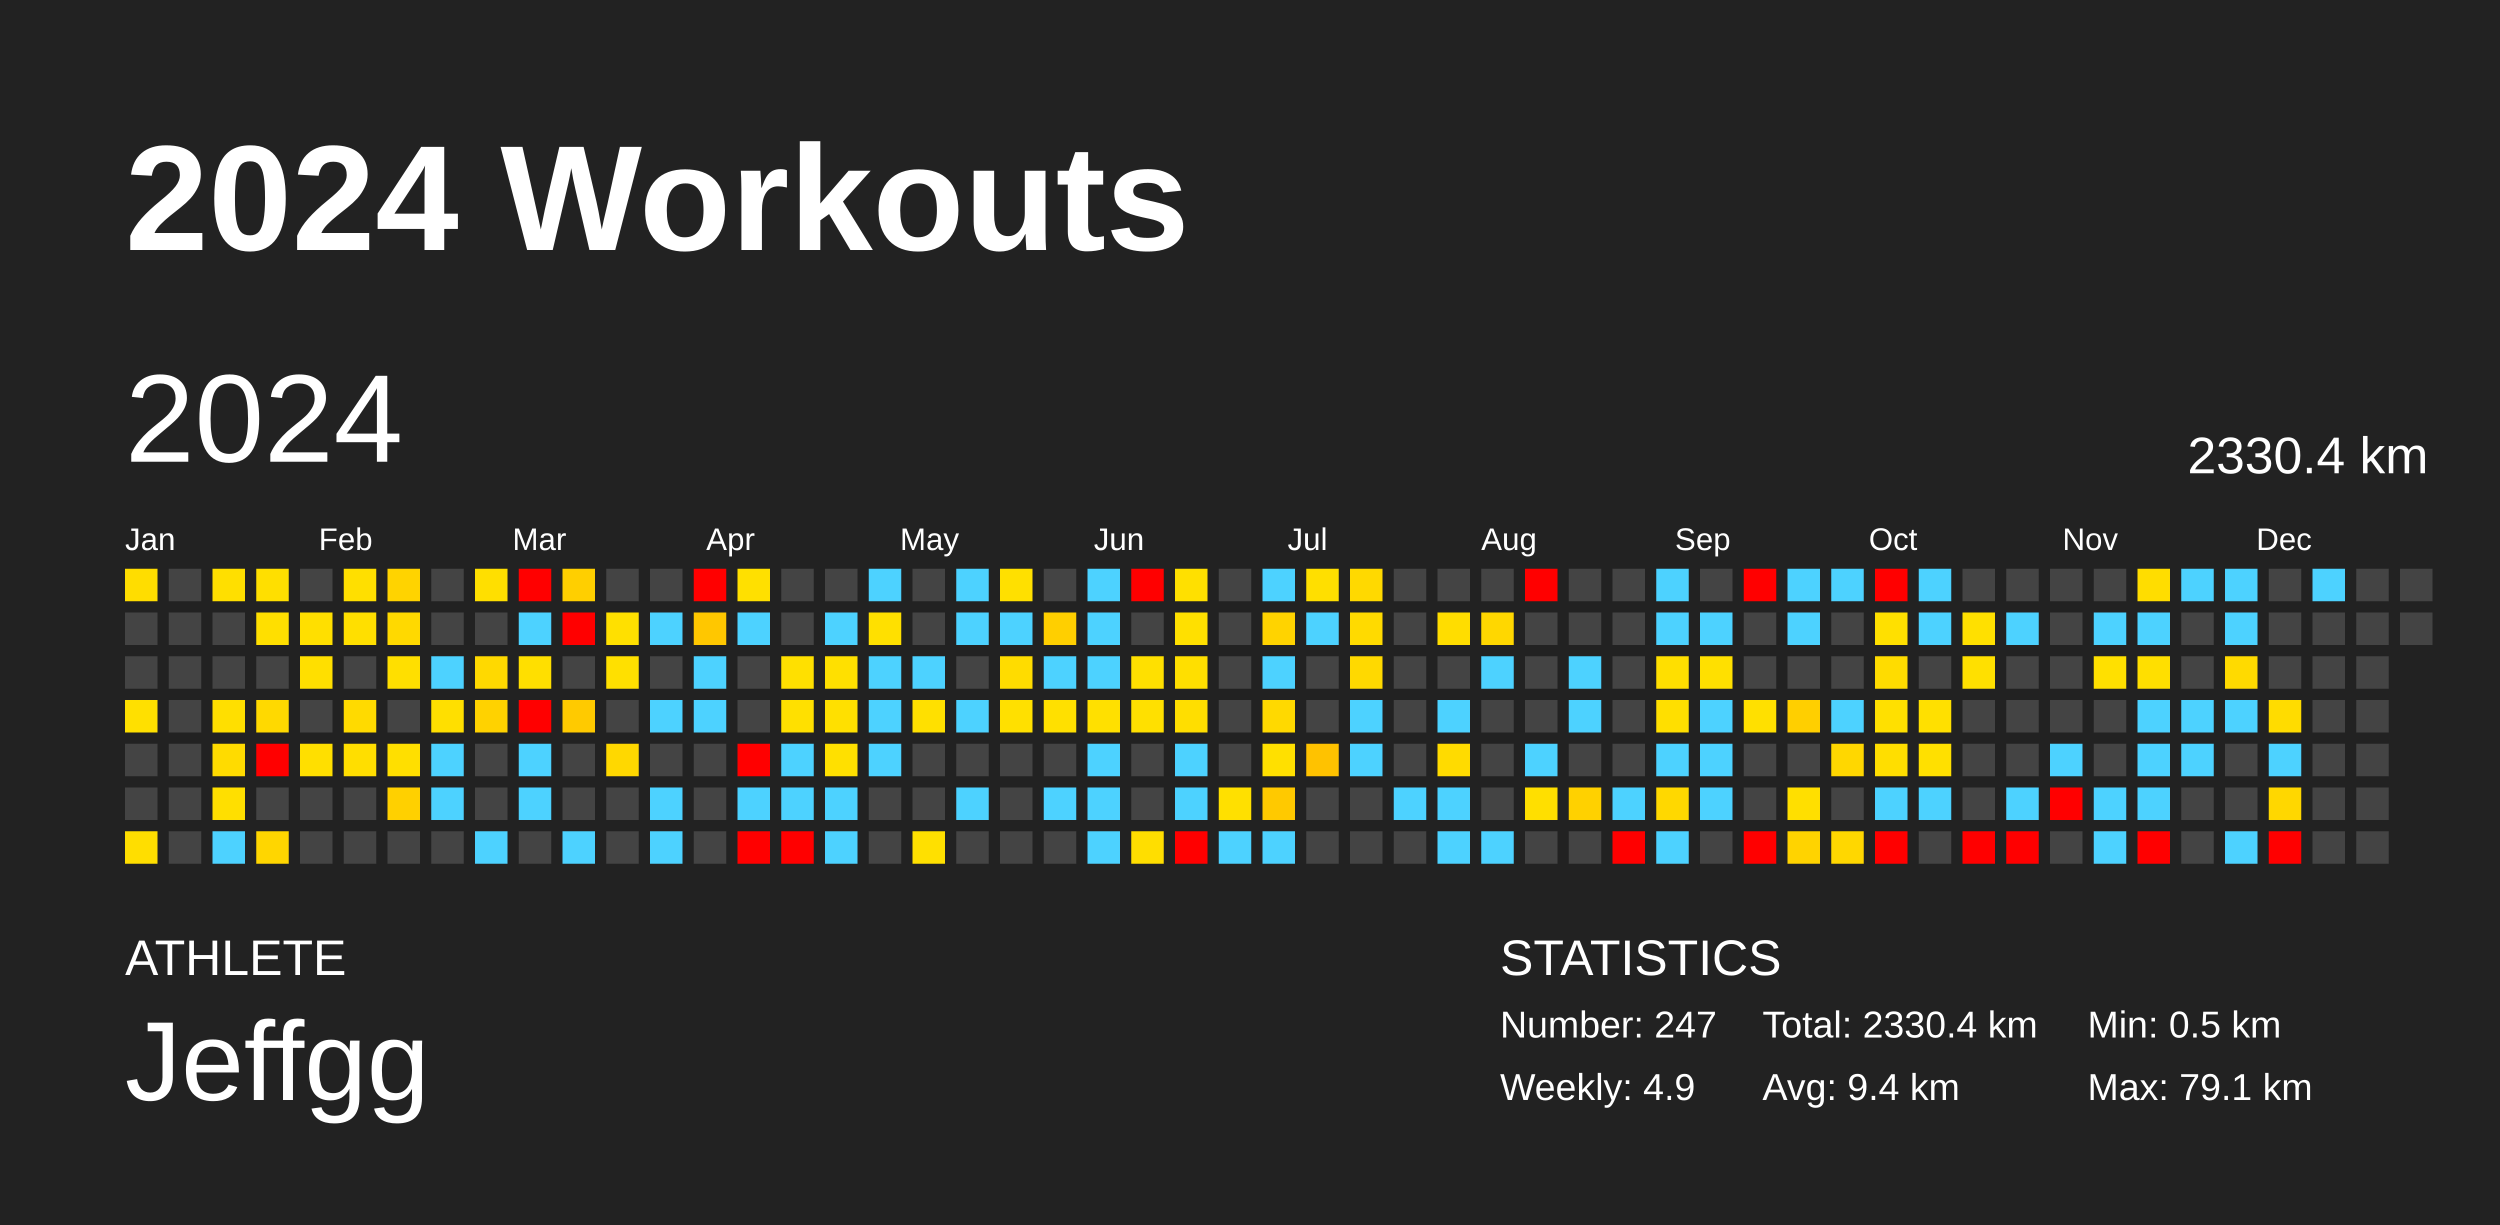
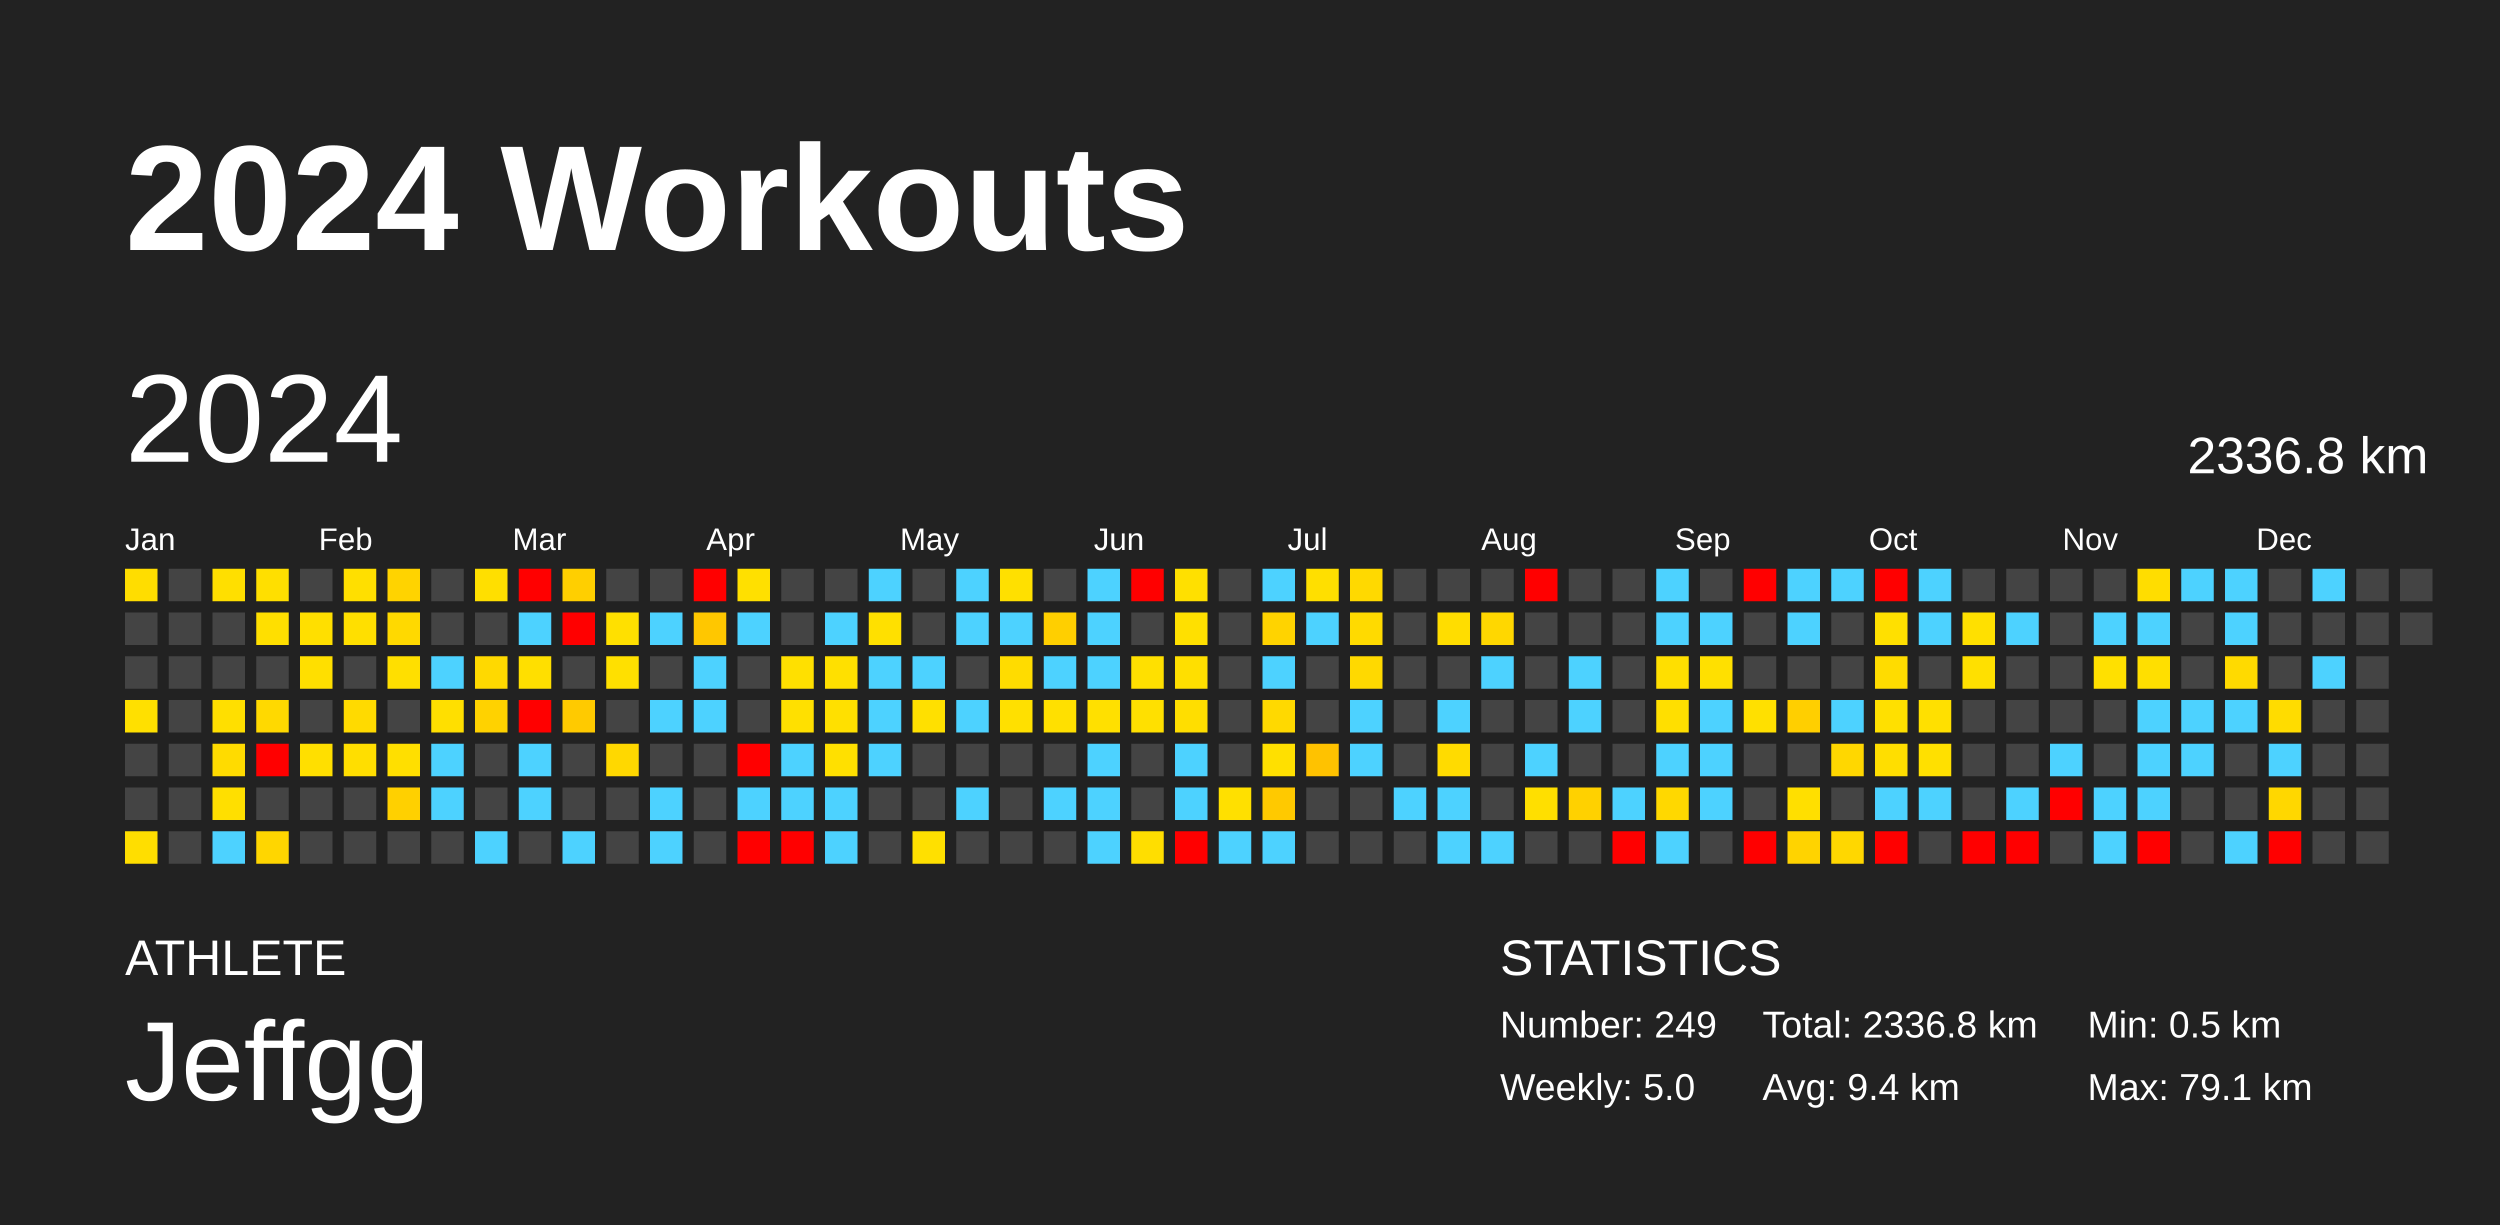
<svg xmlns="http://www.w3.org/2000/svg" baseProfile="full" height="98mm" version="1.1" viewBox="0,0,200,98" width="200mm">
  <defs />
  <rect fill="#222222" height="98" width="200" x="0" y="0" />
  <text fill="#FFFFFF" style="font-size:12px; font-family:Arial; font-weight:bold;" x="10" y="20">2024 Workouts</text>
  <text fill="#FFFFFF" style="font-size:4px; font-family:Arial" x="10" y="78">ATHLETE</text>
  <text fill="#FFFFFF" style="font-size:9px; font-family:Arial" x="10" y="88">Jeffgg</text>
  <text fill="#FFFFFF" style="font-size:4px; font-family:Arial" x="120" y="78">STATISTICS</text>
-   <text fill="#FFFFFF" style="font-size:3px; font-family:Arial" x="120" y="83">Number: 247</text>
-   <text fill="#FFFFFF" style="font-size:3px; font-family:Arial" x="120" y="88">Weekly: 4.9</text>
-   <text fill="#FFFFFF" style="font-size:3px; font-family:Arial" x="141" y="83">Total: 2330.4 km</text>
+   <text fill="#FFFFFF" style="font-size:3px; font-family:Arial" x="120" y="83">Number: 249</text>
+   <text fill="#FFFFFF" style="font-size:3px; font-family:Arial" x="120" y="88">Weekly: 5.0</text>
+   <text fill="#FFFFFF" style="font-size:3px; font-family:Arial" x="141" y="83">Total: 2336.8 km</text>
  <text fill="#FFFFFF" style="font-size:3px; font-family:Arial" x="141" y="88">Avg: 9.4 km</text>
  <text fill="#FFFFFF" style="font-size:3px; font-family:Arial" x="167" y="83">Min: 0.5 km</text>
  <text fill="#FFFFFF" style="font-size:3px; font-family:Arial" x="167" y="88">Max: 79.1 km</text>
  <text dominant-baseline="hanging" fill="#FFFFFF" style="font-size:10.0px; font-family:Arial;" x="10" y="30">2024</text>
-   <text dominant-baseline="hanging" fill="#FFFFFF" style="font-size:4.125px; font-family:Arial;" x="175" y="35">2330.4 km</text>
+   <text dominant-baseline="hanging" fill="#FFFFFF" style="font-size:4.125px; font-family:Arial;" x="175" y="35">2336.8 km</text>
  <text fill="#FFFFFF" style="font-size:2.5px; font-family:Arial" x="10.0" y="44">Jan</text>
  <text fill="#FFFFFF" style="font-size:2.5px; font-family:Arial" x="25.5" y="44">Feb</text>
  <text fill="#FFFFFF" style="font-size:2.5px; font-family:Arial" x="41.0" y="44">Mar</text>
  <text fill="#FFFFFF" style="font-size:2.5px; font-family:Arial" x="56.5" y="44">Apr</text>
  <text fill="#FFFFFF" style="font-size:2.5px; font-family:Arial" x="72.0" y="44">May</text>
  <text fill="#FFFFFF" style="font-size:2.5px; font-family:Arial" x="87.5" y="44">Jun</text>
  <text fill="#FFFFFF" style="font-size:2.5px; font-family:Arial" x="103.0" y="44">Jul</text>
  <text fill="#FFFFFF" style="font-size:2.5px; font-family:Arial" x="118.5" y="44">Aug</text>
  <text fill="#FFFFFF" style="font-size:2.5px; font-family:Arial" x="134.0" y="44">Sep</text>
  <text fill="#FFFFFF" style="font-size:2.5px; font-family:Arial" x="149.5" y="44">Oct</text>
  <text fill="#FFFFFF" style="font-size:2.5px; font-family:Arial" x="165.0" y="44">Nov</text>
  <text fill="#FFFFFF" style="font-size:2.5px; font-family:Arial" x="180.5" y="44">Dec</text>
  <rect fill="#ffdd00" height="2.6" width="2.6" x="10.0" y="45.5" />
  <rect fill="#444444" height="2.6" width="2.6" x="10.0" y="49.0" />
  <rect fill="#444444" height="2.6" width="2.6" x="10.0" y="52.5" />
  <rect fill="#ffe000" height="2.6" width="2.6" x="10.0" y="56.0" />
  <rect fill="#444444" height="2.6" width="2.6" x="10.0" y="59.5" />
  <rect fill="#444444" height="2.6" width="2.6" x="10.0" y="63.0" />
  <rect fill="#ffde00" height="2.6" width="2.6" x="10.0" y="66.5" />
  <rect fill="#444444" height="2.6" width="2.6" x="13.5" y="45.5" />
  <rect fill="#444444" height="2.6" width="2.6" x="13.5" y="49.0" />
  <rect fill="#444444" height="2.6" width="2.6" x="13.5" y="52.5" />
  <rect fill="#444444" height="2.6" width="2.6" x="13.5" y="56.0" />
  <rect fill="#444444" height="2.6" width="2.6" x="13.5" y="59.5" />
  <rect fill="#444444" height="2.6" width="2.6" x="13.5" y="63.0" />
  <rect fill="#444444" height="2.6" width="2.6" x="13.5" y="66.5" />
  <rect fill="#ffdf00" height="2.6" width="2.6" x="17.0" y="45.5" />
  <rect fill="#444444" height="2.6" width="2.6" x="17.0" y="49.0" />
  <rect fill="#444444" height="2.6" width="2.6" x="17.0" y="52.5" />
  <rect fill="#ffdf00" height="2.6" width="2.6" x="17.0" y="56.0" />
  <rect fill="#ffdb00" height="2.6" width="2.6" x="17.0" y="59.5" />
  <rect fill="#ffdf00" height="2.6" width="2.6" x="17.0" y="63.0" />
  <rect fill="#4dd2ff" height="2.6" width="2.6" x="17.0" y="66.5" />
  <rect fill="#ffdf00" height="2.6" width="2.6" x="20.5" y="45.5" />
  <rect fill="#ffdf00" height="2.6" width="2.6" x="20.5" y="49.0" />
  <rect fill="#444444" height="2.6" width="2.6" x="20.5" y="52.5" />
  <rect fill="#ffd900" height="2.6" width="2.6" x="20.5" y="56.0" />
  <rect fill="red" height="2.6" width="2.6" x="20.5" y="59.5" />
  <rect fill="#444444" height="2.6" width="2.6" x="20.5" y="63.0" />
  <rect fill="#ffd600" height="2.6" width="2.6" x="20.5" y="66.5" />
  <rect fill="#444444" height="2.6" width="2.6" x="24.0" y="45.5" />
  <rect fill="#ffdf00" height="2.6" width="2.6" x="24.0" y="49.0" />
  <rect fill="#ffdf00" height="2.6" width="2.6" x="24.0" y="52.5" />
  <rect fill="#444444" height="2.6" width="2.6" x="24.0" y="56.0" />
  <rect fill="#ffdf00" height="2.6" width="2.6" x="24.0" y="59.5" />
  <rect fill="#444444" height="2.6" width="2.6" x="24.0" y="63.0" />
  <rect fill="#444444" height="2.6" width="2.6" x="24.0" y="66.5" />
  <rect fill="#ffdf00" height="2.6" width="2.6" x="27.5" y="45.5" />
  <rect fill="#ffdf00" height="2.6" width="2.6" x="27.5" y="49.0" />
  <rect fill="#444444" height="2.6" width="2.6" x="27.5" y="52.5" />
  <rect fill="#ffda00" height="2.6" width="2.6" x="27.5" y="56.0" />
  <rect fill="#ffde00" height="2.6" width="2.6" x="27.5" y="59.5" />
  <rect fill="#444444" height="2.6" width="2.6" x="27.5" y="63.0" />
  <rect fill="#444444" height="2.6" width="2.6" x="27.5" y="66.5" />
  <rect fill="#ffd300" height="2.6" width="2.6" x="31.0" y="45.5" />
  <rect fill="#ffd900" height="2.6" width="2.6" x="31.0" y="49.0" />
  <rect fill="#ffdf00" height="2.6" width="2.6" x="31.0" y="52.5" />
  <rect fill="#444444" height="2.6" width="2.6" x="31.0" y="56.0" />
  <rect fill="#ffdf00" height="2.6" width="2.6" x="31.0" y="59.5" />
  <rect fill="#ffd000" height="2.6" width="2.6" x="31.0" y="63.0" />
  <rect fill="#444444" height="2.6" width="2.6" x="31.0" y="66.5" />
  <rect fill="#444444" height="2.6" width="2.6" x="34.5" y="45.5" />
  <rect fill="#444444" height="2.6" width="2.6" x="34.5" y="49.0" />
  <rect fill="#4dd2ff" height="2.6" width="2.6" x="34.5" y="52.5" />
  <rect fill="#ffdf00" height="2.6" width="2.6" x="34.5" y="56.0" />
  <rect fill="#4dd2ff" height="2.6" width="2.6" x="34.5" y="59.5" />
  <rect fill="#4dd2ff" height="2.6" width="2.6" x="34.5" y="63.0" />
  <rect fill="#444444" height="2.6" width="2.6" x="34.5" y="66.5" />
  <rect fill="#ffdf00" height="2.6" width="2.6" x="38.0" y="45.5" />
  <rect fill="#444444" height="2.6" width="2.6" x="38.0" y="49.0" />
  <rect fill="#ffd900" height="2.6" width="2.6" x="38.0" y="52.5" />
  <rect fill="#ffd200" height="2.6" width="2.6" x="38.0" y="56.0" />
  <rect fill="#444444" height="2.6" width="2.6" x="38.0" y="59.5" />
  <rect fill="#444444" height="2.6" width="2.6" x="38.0" y="63.0" />
  <rect fill="#4dd2ff" height="2.6" width="2.6" x="38.0" y="66.5" />
  <rect fill="red" height="2.6" width="2.6" x="41.5" y="45.5" />
  <rect fill="#4dd2ff" height="2.6" width="2.6" x="41.5" y="49.0" />
  <rect fill="#ffdf00" height="2.6" width="2.6" x="41.5" y="52.5" />
  <rect fill="red" height="2.6" width="2.6" x="41.5" y="56.0" />
  <rect fill="#4dd2ff" height="2.6" width="2.6" x="41.5" y="59.5" />
  <rect fill="#4dd2ff" height="2.6" width="2.6" x="41.5" y="63.0" />
  <rect fill="#444444" height="2.6" width="2.6" x="41.5" y="66.5" />
  <rect fill="#ffcf00" height="2.6" width="2.6" x="45.0" y="45.5" />
  <rect fill="red" height="2.6" width="2.6" x="45.0" y="49.0" />
  <rect fill="#444444" height="2.6" width="2.6" x="45.0" y="52.5" />
  <rect fill="#ffca00" height="2.6" width="2.6" x="45.0" y="56.0" />
  <rect fill="#444444" height="2.6" width="2.6" x="45.0" y="59.5" />
  <rect fill="#444444" height="2.6" width="2.6" x="45.0" y="63.0" />
  <rect fill="#4dd2ff" height="2.6" width="2.6" x="45.0" y="66.5" />
  <rect fill="#444444" height="2.6" width="2.6" x="48.5" y="45.5" />
  <rect fill="#ffe000" height="2.6" width="2.6" x="48.5" y="49.0" />
  <rect fill="#ffe000" height="2.6" width="2.6" x="48.5" y="52.5" />
  <rect fill="#444444" height="2.6" width="2.6" x="48.5" y="56.0" />
  <rect fill="#ffd800" height="2.6" width="2.6" x="48.5" y="59.5" />
  <rect fill="#444444" height="2.6" width="2.6" x="48.5" y="63.0" />
  <rect fill="#444444" height="2.6" width="2.6" x="48.5" y="66.5" />
  <rect fill="#444444" height="2.6" width="2.6" x="52.0" y="45.5" />
  <rect fill="#4dd2ff" height="2.6" width="2.6" x="52.0" y="49.0" />
  <rect fill="#444444" height="2.6" width="2.6" x="52.0" y="52.5" />
  <rect fill="#4dd2ff" height="2.6" width="2.6" x="52.0" y="56.0" />
  <rect fill="#444444" height="2.6" width="2.6" x="52.0" y="59.5" />
  <rect fill="#4dd2ff" height="2.6" width="2.6" x="52.0" y="63.0" />
  <rect fill="#4dd2ff" height="2.6" width="2.6" x="52.0" y="66.5" />
  <rect fill="red" height="2.6" width="2.6" x="55.5" y="45.5" />
  <rect fill="#ffc700" height="2.6" width="2.6" x="55.5" y="49.0" />
  <rect fill="#4dd2ff" height="2.6" width="2.6" x="55.5" y="52.5" />
  <rect fill="#4dd2ff" height="2.6" width="2.6" x="55.5" y="56.0" />
  <rect fill="#444444" height="2.6" width="2.6" x="55.5" y="59.5" />
  <rect fill="#444444" height="2.6" width="2.6" x="55.5" y="63.0" />
  <rect fill="#444444" height="2.6" width="2.6" x="55.5" y="66.5" />
  <rect fill="#ffe000" height="2.6" width="2.6" x="59.0" y="45.5" />
  <rect fill="#4dd2ff" height="2.6" width="2.6" x="59.0" y="49.0" />
  <rect fill="#444444" height="2.6" width="2.6" x="59.0" y="52.5" />
  <rect fill="#444444" height="2.6" width="2.6" x="59.0" y="56.0" />
  <rect fill="red" height="2.6" width="2.6" x="59.0" y="59.5" />
  <rect fill="#4dd2ff" height="2.6" width="2.6" x="59.0" y="63.0" />
  <rect fill="red" height="2.6" width="2.6" x="59.0" y="66.5" />
  <rect fill="#444444" height="2.6" width="2.6" x="62.5" y="45.5" />
  <rect fill="#444444" height="2.6" width="2.6" x="62.5" y="49.0" />
  <rect fill="#ffe000" height="2.6" width="2.6" x="62.5" y="52.5" />
  <rect fill="#ffe000" height="2.6" width="2.6" x="62.5" y="56.0" />
  <rect fill="#4dd2ff" height="2.6" width="2.6" x="62.5" y="59.5" />
  <rect fill="#4dd2ff" height="2.6" width="2.6" x="62.5" y="63.0" />
  <rect fill="red" height="2.6" width="2.6" x="62.5" y="66.5" />
  <rect fill="#444444" height="2.6" width="2.6" x="66.0" y="45.5" />
  <rect fill="#4dd2ff" height="2.6" width="2.6" x="66.0" y="49.0" />
  <rect fill="#ffe000" height="2.6" width="2.6" x="66.0" y="52.5" />
  <rect fill="#ffe000" height="2.6" width="2.6" x="66.0" y="56.0" />
  <rect fill="#ffe000" height="2.6" width="2.6" x="66.0" y="59.5" />
  <rect fill="#4dd2ff" height="2.6" width="2.6" x="66.0" y="63.0" />
  <rect fill="#4dd2ff" height="2.6" width="2.6" x="66.0" y="66.5" />
  <rect fill="#4dd2ff" height="2.6" width="2.6" x="69.5" y="45.5" />
  <rect fill="#ffe000" height="2.6" width="2.6" x="69.5" y="49.0" />
  <rect fill="#4dd2ff" height="2.6" width="2.6" x="69.5" y="52.5" />
  <rect fill="#4dd2ff" height="2.6" width="2.6" x="69.5" y="56.0" />
  <rect fill="#4dd2ff" height="2.6" width="2.6" x="69.5" y="59.5" />
  <rect fill="#444444" height="2.6" width="2.6" x="69.5" y="63.0" />
  <rect fill="#444444" height="2.6" width="2.6" x="69.5" y="66.5" />
  <rect fill="#444444" height="2.6" width="2.6" x="73.0" y="45.5" />
  <rect fill="#444444" height="2.6" width="2.6" x="73.0" y="49.0" />
  <rect fill="#4dd2ff" height="2.6" width="2.6" x="73.0" y="52.5" />
  <rect fill="#ffe000" height="2.6" width="2.6" x="73.0" y="56.0" />
  <rect fill="#444444" height="2.6" width="2.6" x="73.0" y="59.5" />
  <rect fill="#444444" height="2.6" width="2.6" x="73.0" y="63.0" />
  <rect fill="#ffe000" height="2.6" width="2.6" x="73.0" y="66.5" />
  <rect fill="#4dd2ff" height="2.6" width="2.6" x="76.5" y="45.5" />
  <rect fill="#4dd2ff" height="2.6" width="2.6" x="76.5" y="49.0" />
  <rect fill="#444444" height="2.6" width="2.6" x="76.5" y="52.5" />
  <rect fill="#4dd2ff" height="2.6" width="2.6" x="76.5" y="56.0" />
  <rect fill="#444444" height="2.6" width="2.6" x="76.5" y="59.5" />
  <rect fill="#4dd2ff" height="2.6" width="2.6" x="76.5" y="63.0" />
  <rect fill="#444444" height="2.6" width="2.6" x="76.5" y="66.5" />
  <rect fill="#ffe000" height="2.6" width="2.6" x="80.0" y="45.5" />
  <rect fill="#4dd2ff" height="2.6" width="2.6" x="80.0" y="49.0" />
  <rect fill="#ffdc00" height="2.6" width="2.6" x="80.0" y="52.5" />
  <rect fill="#ffe000" height="2.6" width="2.6" x="80.0" y="56.0" />
  <rect fill="#444444" height="2.6" width="2.6" x="80.0" y="59.5" />
  <rect fill="#444444" height="2.6" width="2.6" x="80.0" y="63.0" />
  <rect fill="#444444" height="2.6" width="2.6" x="80.0" y="66.5" />
  <rect fill="#444444" height="2.6" width="2.6" x="83.5" y="45.5" />
  <rect fill="#ffcf00" height="2.6" width="2.6" x="83.5" y="49.0" />
  <rect fill="#4dd2ff" height="2.6" width="2.6" x="83.5" y="52.5" />
  <rect fill="#ffe000" height="2.6" width="2.6" x="83.5" y="56.0" />
  <rect fill="#444444" height="2.6" width="2.6" x="83.5" y="59.5" />
  <rect fill="#4dd2ff" height="2.6" width="2.6" x="83.5" y="63.0" />
  <rect fill="#444444" height="2.6" width="2.6" x="83.5" y="66.5" />
  <rect fill="#4dd2ff" height="2.6" width="2.6" x="87.0" y="45.5" />
  <rect fill="#4dd2ff" height="2.6" width="2.6" x="87.0" y="49.0" />
  <rect fill="#4dd2ff" height="2.6" width="2.6" x="87.0" y="52.5" />
  <rect fill="#ffe000" height="2.6" width="2.6" x="87.0" y="56.0" />
  <rect fill="#4dd2ff" height="2.6" width="2.6" x="87.0" y="59.5" />
  <rect fill="#4dd2ff" height="2.6" width="2.6" x="87.0" y="63.0" />
  <rect fill="#4dd2ff" height="2.6" width="2.6" x="87.0" y="66.5" />
  <rect fill="red" height="2.6" width="2.6" x="90.5" y="45.5" />
  <rect fill="#444444" height="2.6" width="2.6" x="90.5" y="49.0" />
  <rect fill="#ffe000" height="2.6" width="2.6" x="90.5" y="52.5" />
  <rect fill="#ffe000" height="2.6" width="2.6" x="90.5" y="56.0" />
  <rect fill="#444444" height="2.6" width="2.6" x="90.5" y="59.5" />
  <rect fill="#444444" height="2.6" width="2.6" x="90.5" y="63.0" />
  <rect fill="#ffde00" height="2.6" width="2.6" x="90.5" y="66.5" />
  <rect fill="#ffe000" height="2.6" width="2.6" x="94.0" y="45.5" />
  <rect fill="#ffe000" height="2.6" width="2.6" x="94.0" y="49.0" />
  <rect fill="#ffdf00" height="2.6" width="2.6" x="94.0" y="52.5" />
  <rect fill="#ffde00" height="2.6" width="2.6" x="94.0" y="56.0" />
  <rect fill="#4dd2ff" height="2.6" width="2.6" x="94.0" y="59.5" />
  <rect fill="#4dd2ff" height="2.6" width="2.6" x="94.0" y="63.0" />
  <rect fill="red" height="2.6" width="2.6" x="94.0" y="66.5" />
  <rect fill="#444444" height="2.6" width="2.6" x="97.5" y="45.5" />
  <rect fill="#444444" height="2.6" width="2.6" x="97.5" y="49.0" />
  <rect fill="#444444" height="2.6" width="2.6" x="97.5" y="52.5" />
  <rect fill="#444444" height="2.6" width="2.6" x="97.5" y="56.0" />
  <rect fill="#444444" height="2.6" width="2.6" x="97.5" y="59.5" />
  <rect fill="#ffe000" height="2.6" width="2.6" x="97.5" y="63.0" />
  <rect fill="#4dd2ff" height="2.6" width="2.6" x="97.5" y="66.5" />
  <rect fill="#4dd2ff" height="2.6" width="2.6" x="101.0" y="45.5" />
  <rect fill="#ffd300" height="2.6" width="2.6" x="101.0" y="49.0" />
  <rect fill="#4dd2ff" height="2.6" width="2.6" x="101.0" y="52.5" />
  <rect fill="#ffd900" height="2.6" width="2.6" x="101.0" y="56.0" />
  <rect fill="#ffe000" height="2.6" width="2.6" x="101.0" y="59.5" />
  <rect fill="#ffc900" height="2.6" width="2.6" x="101.0" y="63.0" />
  <rect fill="#4dd2ff" height="2.6" width="2.6" x="101.0" y="66.5" />
  <rect fill="#ffdf00" height="2.6" width="2.6" x="104.5" y="45.5" />
  <rect fill="#4dd2ff" height="2.6" width="2.6" x="104.5" y="49.0" />
  <rect fill="#444444" height="2.6" width="2.6" x="104.5" y="52.5" />
  <rect fill="#444444" height="2.6" width="2.6" x="104.5" y="56.0" />
  <rect fill="#ffc200" height="2.6" width="2.6" x="104.5" y="59.5" />
  <rect fill="#444444" height="2.6" width="2.6" x="104.5" y="63.0" />
  <rect fill="#444444" height="2.6" width="2.6" x="104.5" y="66.5" />
  <rect fill="#ffd900" height="2.6" width="2.6" x="108.0" y="45.5" />
  <rect fill="#ffda00" height="2.6" width="2.6" x="108.0" y="49.0" />
  <rect fill="#ffd900" height="2.6" width="2.6" x="108.0" y="52.5" />
  <rect fill="#4dd2ff" height="2.6" width="2.6" x="108.0" y="56.0" />
  <rect fill="#4dd2ff" height="2.6" width="2.6" x="108.0" y="59.5" />
  <rect fill="#444444" height="2.6" width="2.6" x="108.0" y="63.0" />
  <rect fill="#444444" height="2.6" width="2.6" x="108.0" y="66.5" />
  <rect fill="#444444" height="2.6" width="2.6" x="111.5" y="45.5" />
  <rect fill="#444444" height="2.6" width="2.6" x="111.5" y="49.0" />
  <rect fill="#444444" height="2.6" width="2.6" x="111.5" y="52.5" />
  <rect fill="#444444" height="2.6" width="2.6" x="111.5" y="56.0" />
  <rect fill="#444444" height="2.6" width="2.6" x="111.5" y="59.5" />
  <rect fill="#4dd2ff" height="2.6" width="2.6" x="111.5" y="63.0" />
  <rect fill="#444444" height="2.6" width="2.6" x="111.5" y="66.5" />
  <rect fill="#444444" height="2.6" width="2.6" x="115.0" y="45.5" />
  <rect fill="#ffdd00" height="2.6" width="2.6" x="115.0" y="49.0" />
  <rect fill="#444444" height="2.6" width="2.6" x="115.0" y="52.5" />
  <rect fill="#4dd2ff" height="2.6" width="2.6" x="115.0" y="56.0" />
  <rect fill="#ffdb00" height="2.6" width="2.6" x="115.0" y="59.5" />
  <rect fill="#4dd2ff" height="2.6" width="2.6" x="115.0" y="63.0" />
  <rect fill="#4dd2ff" height="2.6" width="2.6" x="115.0" y="66.5" />
  <rect fill="#444444" height="2.6" width="2.6" x="118.5" y="45.5" />
  <rect fill="#ffd700" height="2.6" width="2.6" x="118.5" y="49.0" />
  <rect fill="#4dd2ff" height="2.6" width="2.6" x="118.5" y="52.5" />
  <rect fill="#444444" height="2.6" width="2.6" x="118.5" y="56.0" />
  <rect fill="#444444" height="2.6" width="2.6" x="118.5" y="59.5" />
  <rect fill="#444444" height="2.6" width="2.6" x="118.5" y="63.0" />
  <rect fill="#4dd2ff" height="2.6" width="2.6" x="118.5" y="66.5" />
  <rect fill="red" height="2.6" width="2.6" x="122.0" y="45.5" />
  <rect fill="#444444" height="2.6" width="2.6" x="122.0" y="49.0" />
  <rect fill="#444444" height="2.6" width="2.6" x="122.0" y="52.5" />
  <rect fill="#444444" height="2.6" width="2.6" x="122.0" y="56.0" />
  <rect fill="#4dd2ff" height="2.6" width="2.6" x="122.0" y="59.5" />
  <rect fill="#ffdf00" height="2.6" width="2.6" x="122.0" y="63.0" />
  <rect fill="#444444" height="2.6" width="2.6" x="122.0" y="66.5" />
  <rect fill="#444444" height="2.6" width="2.6" x="125.5" y="45.5" />
  <rect fill="#444444" height="2.6" width="2.6" x="125.5" y="49.0" />
  <rect fill="#4dd2ff" height="2.6" width="2.6" x="125.5" y="52.5" />
  <rect fill="#4dd2ff" height="2.6" width="2.6" x="125.5" y="56.0" />
  <rect fill="#444444" height="2.6" width="2.6" x="125.5" y="59.5" />
  <rect fill="#ffd100" height="2.6" width="2.6" x="125.5" y="63.0" />
  <rect fill="#444444" height="2.6" width="2.6" x="125.5" y="66.5" />
  <rect fill="#444444" height="2.6" width="2.6" x="129.0" y="45.5" />
  <rect fill="#444444" height="2.6" width="2.6" x="129.0" y="49.0" />
  <rect fill="#444444" height="2.6" width="2.6" x="129.0" y="52.5" />
  <rect fill="#444444" height="2.6" width="2.6" x="129.0" y="56.0" />
  <rect fill="#444444" height="2.6" width="2.6" x="129.0" y="59.5" />
  <rect fill="#4dd2ff" height="2.6" width="2.6" x="129.0" y="63.0" />
  <rect fill="red" height="2.6" width="2.6" x="129.0" y="66.5" />
  <rect fill="#4dd2ff" height="2.6" width="2.6" x="132.5" y="45.5" />
  <rect fill="#4dd2ff" height="2.6" width="2.6" x="132.5" y="49.0" />
  <rect fill="#ffdf00" height="2.6" width="2.6" x="132.5" y="52.5" />
  <rect fill="#ffdf00" height="2.6" width="2.6" x="132.5" y="56.0" />
  <rect fill="#4dd2ff" height="2.6" width="2.6" x="132.5" y="59.5" />
  <rect fill="#ffd800" height="2.6" width="2.6" x="132.5" y="63.0" />
  <rect fill="#4dd2ff" height="2.6" width="2.6" x="132.5" y="66.5" />
  <rect fill="#444444" height="2.6" width="2.6" x="136.0" y="45.5" />
  <rect fill="#4dd2ff" height="2.6" width="2.6" x="136.0" y="49.0" />
  <rect fill="#ffe000" height="2.6" width="2.6" x="136.0" y="52.5" />
  <rect fill="#4dd2ff" height="2.6" width="2.6" x="136.0" y="56.0" />
  <rect fill="#4dd2ff" height="2.6" width="2.6" x="136.0" y="59.5" />
  <rect fill="#4dd2ff" height="2.6" width="2.6" x="136.0" y="63.0" />
  <rect fill="#444444" height="2.6" width="2.6" x="136.0" y="66.5" />
  <rect fill="red" height="2.6" width="2.6" x="139.5" y="45.5" />
  <rect fill="#444444" height="2.6" width="2.6" x="139.5" y="49.0" />
  <rect fill="#444444" height="2.6" width="2.6" x="139.5" y="52.5" />
  <rect fill="#ffe000" height="2.6" width="2.6" x="139.5" y="56.0" />
  <rect fill="#444444" height="2.6" width="2.6" x="139.5" y="59.5" />
  <rect fill="#444444" height="2.6" width="2.6" x="139.5" y="63.0" />
  <rect fill="red" height="2.6" width="2.6" x="139.5" y="66.5" />
  <rect fill="#4dd2ff" height="2.6" width="2.6" x="143.0" y="45.5" />
  <rect fill="#4dd2ff" height="2.6" width="2.6" x="143.0" y="49.0" />
  <rect fill="#444444" height="2.6" width="2.6" x="143.0" y="52.5" />
  <rect fill="#ffcf00" height="2.6" width="2.6" x="143.0" y="56.0" />
  <rect fill="#444444" height="2.6" width="2.6" x="143.0" y="59.5" />
  <rect fill="#ffdf00" height="2.6" width="2.6" x="143.0" y="63.0" />
  <rect fill="#ffd300" height="2.6" width="2.6" x="143.0" y="66.5" />
  <rect fill="#4dd2ff" height="2.6" width="2.6" x="146.5" y="45.5" />
  <rect fill="#444444" height="2.6" width="2.6" x="146.5" y="49.0" />
  <rect fill="#444444" height="2.6" width="2.6" x="146.5" y="52.5" />
  <rect fill="#4dd2ff" height="2.6" width="2.6" x="146.5" y="56.0" />
  <rect fill="#ffd700" height="2.6" width="2.6" x="146.5" y="59.5" />
  <rect fill="#444444" height="2.6" width="2.6" x="146.5" y="63.0" />
  <rect fill="#ffd700" height="2.6" width="2.6" x="146.5" y="66.5" />
  <rect fill="red" height="2.6" width="2.6" x="150.0" y="45.5" />
  <rect fill="#ffe000" height="2.6" width="2.6" x="150.0" y="49.0" />
  <rect fill="#ffdc00" height="2.6" width="2.6" x="150.0" y="52.5" />
  <rect fill="#ffe000" height="2.6" width="2.6" x="150.0" y="56.0" />
  <rect fill="#ffde00" height="2.6" width="2.6" x="150.0" y="59.5" />
  <rect fill="#4dd2ff" height="2.6" width="2.6" x="150.0" y="63.0" />
  <rect fill="red" height="2.6" width="2.6" x="150.0" y="66.5" />
  <rect fill="#4dd2ff" height="2.6" width="2.6" x="153.5" y="45.5" />
  <rect fill="#4dd2ff" height="2.6" width="2.6" x="153.5" y="49.0" />
  <rect fill="#444444" height="2.6" width="2.6" x="153.5" y="52.5" />
  <rect fill="#ffe000" height="2.6" width="2.6" x="153.5" y="56.0" />
  <rect fill="#ffe000" height="2.6" width="2.6" x="153.5" y="59.5" />
  <rect fill="#4dd2ff" height="2.6" width="2.6" x="153.5" y="63.0" />
  <rect fill="#444444" height="2.6" width="2.6" x="153.5" y="66.5" />
  <rect fill="#444444" height="2.6" width="2.6" x="157.0" y="45.5" />
  <rect fill="#ffe000" height="2.6" width="2.6" x="157.0" y="49.0" />
  <rect fill="#ffe000" height="2.6" width="2.6" x="157.0" y="52.5" />
  <rect fill="#444444" height="2.6" width="2.6" x="157.0" y="56.0" />
  <rect fill="#444444" height="2.6" width="2.6" x="157.0" y="59.5" />
  <rect fill="#444444" height="2.6" width="2.6" x="157.0" y="63.0" />
  <rect fill="red" height="2.6" width="2.6" x="157.0" y="66.5" />
  <rect fill="#444444" height="2.6" width="2.6" x="160.5" y="45.5" />
  <rect fill="#4dd2ff" height="2.6" width="2.6" x="160.5" y="49.0" />
  <rect fill="#444444" height="2.6" width="2.6" x="160.5" y="52.5" />
  <rect fill="#444444" height="2.6" width="2.6" x="160.5" y="56.0" />
  <rect fill="#444444" height="2.6" width="2.6" x="160.5" y="59.5" />
  <rect fill="#4dd2ff" height="2.6" width="2.6" x="160.5" y="63.0" />
  <rect fill="red" height="2.6" width="2.6" x="160.5" y="66.5" />
  <rect fill="#444444" height="2.6" width="2.6" x="164.0" y="45.5" />
  <rect fill="#444444" height="2.6" width="2.6" x="164.0" y="49.0" />
  <rect fill="#444444" height="2.6" width="2.6" x="164.0" y="52.5" />
  <rect fill="#444444" height="2.6" width="2.6" x="164.0" y="56.0" />
  <rect fill="#4dd2ff" height="2.6" width="2.6" x="164.0" y="59.5" />
  <rect fill="red" height="2.6" width="2.6" x="164.0" y="63.0" />
  <rect fill="#444444" height="2.6" width="2.6" x="164.0" y="66.5" />
  <rect fill="#444444" height="2.6" width="2.6" x="167.5" y="45.5" />
  <rect fill="#4dd2ff" height="2.6" width="2.6" x="167.5" y="49.0" />
  <rect fill="#ffe000" height="2.6" width="2.6" x="167.5" y="52.5" />
  <rect fill="#444444" height="2.6" width="2.6" x="167.5" y="56.0" />
  <rect fill="#444444" height="2.6" width="2.6" x="167.5" y="59.5" />
  <rect fill="#4dd2ff" height="2.6" width="2.6" x="167.5" y="63.0" />
  <rect fill="#4dd2ff" height="2.6" width="2.6" x="167.5" y="66.5" />
  <rect fill="#ffdd00" height="2.6" width="2.6" x="171.0" y="45.5" />
  <rect fill="#4dd2ff" height="2.6" width="2.6" x="171.0" y="49.0" />
  <rect fill="#ffdf00" height="2.6" width="2.6" x="171.0" y="52.5" />
  <rect fill="#4dd2ff" height="2.6" width="2.6" x="171.0" y="56.0" />
  <rect fill="#4dd2ff" height="2.6" width="2.6" x="171.0" y="59.5" />
  <rect fill="#4dd2ff" height="2.6" width="2.6" x="171.0" y="63.0" />
  <rect fill="red" height="2.6" width="2.6" x="171.0" y="66.5" />
  <rect fill="#4dd2ff" height="2.6" width="2.6" x="174.5" y="45.5" />
  <rect fill="#444444" height="2.6" width="2.6" x="174.5" y="49.0" />
  <rect fill="#444444" height="2.6" width="2.6" x="174.5" y="52.5" />
  <rect fill="#4dd2ff" height="2.6" width="2.6" x="174.5" y="56.0" />
  <rect fill="#4dd2ff" height="2.6" width="2.6" x="174.5" y="59.5" />
  <rect fill="#444444" height="2.6" width="2.6" x="174.5" y="63.0" />
  <rect fill="#444444" height="2.6" width="2.6" x="174.5" y="66.5" />
  <rect fill="#4dd2ff" height="2.6" width="2.6" x="178.0" y="45.5" />
  <rect fill="#4dd2ff" height="2.6" width="2.6" x="178.0" y="49.0" />
  <rect fill="#ffda00" height="2.6" width="2.6" x="178.0" y="52.5" />
  <rect fill="#4dd2ff" height="2.6" width="2.6" x="178.0" y="56.0" />
  <rect fill="#444444" height="2.6" width="2.6" x="178.0" y="59.5" />
  <rect fill="#444444" height="2.6" width="2.6" x="178.0" y="63.0" />
  <rect fill="#4dd2ff" height="2.6" width="2.6" x="178.0" y="66.5" />
  <rect fill="#444444" height="2.6" width="2.6" x="181.5" y="45.5" />
  <rect fill="#444444" height="2.6" width="2.6" x="181.5" y="49.0" />
  <rect fill="#444444" height="2.6" width="2.6" x="181.5" y="52.5" />
  <rect fill="#ffdc00" height="2.6" width="2.6" x="181.5" y="56.0" />
  <rect fill="#4dd2ff" height="2.6" width="2.6" x="181.5" y="59.5" />
  <rect fill="#ffd700" height="2.6" width="2.6" x="181.5" y="63.0" />
  <rect fill="red" height="2.6" width="2.6" x="181.5" y="66.5" />
  <rect fill="#4dd2ff" height="2.6" width="2.6" x="185.0" y="45.5" />
  <rect fill="#444444" height="2.6" width="2.6" x="185.0" y="49.0" />
-   <rect fill="#444444" height="2.6" width="2.6" x="185.0" y="52.5" />
+   <rect fill="#4dd2ff" height="2.6" width="2.6" x="185.0" y="52.5" />
  <rect fill="#444444" height="2.6" width="2.6" x="185.0" y="56.0" />
  <rect fill="#444444" height="2.6" width="2.6" x="185.0" y="59.5" />
  <rect fill="#444444" height="2.6" width="2.6" x="185.0" y="63.0" />
  <rect fill="#444444" height="2.6" width="2.6" x="185.0" y="66.5" />
  <rect fill="#444444" height="2.6" width="2.6" x="188.5" y="45.5" />
  <rect fill="#444444" height="2.6" width="2.6" x="188.5" y="49.0" />
  <rect fill="#444444" height="2.6" width="2.6" x="188.5" y="52.5" />
  <rect fill="#444444" height="2.6" width="2.6" x="188.5" y="56.0" />
  <rect fill="#444444" height="2.6" width="2.6" x="188.5" y="59.5" />
  <rect fill="#444444" height="2.6" width="2.6" x="188.5" y="63.0" />
  <rect fill="#444444" height="2.6" width="2.6" x="188.5" y="66.5" />
  <rect fill="#444444" height="2.6" width="2.6" x="192.0" y="45.5" />
  <rect fill="#444444" height="2.6" width="2.6" x="192.0" y="49.0" />
</svg>
